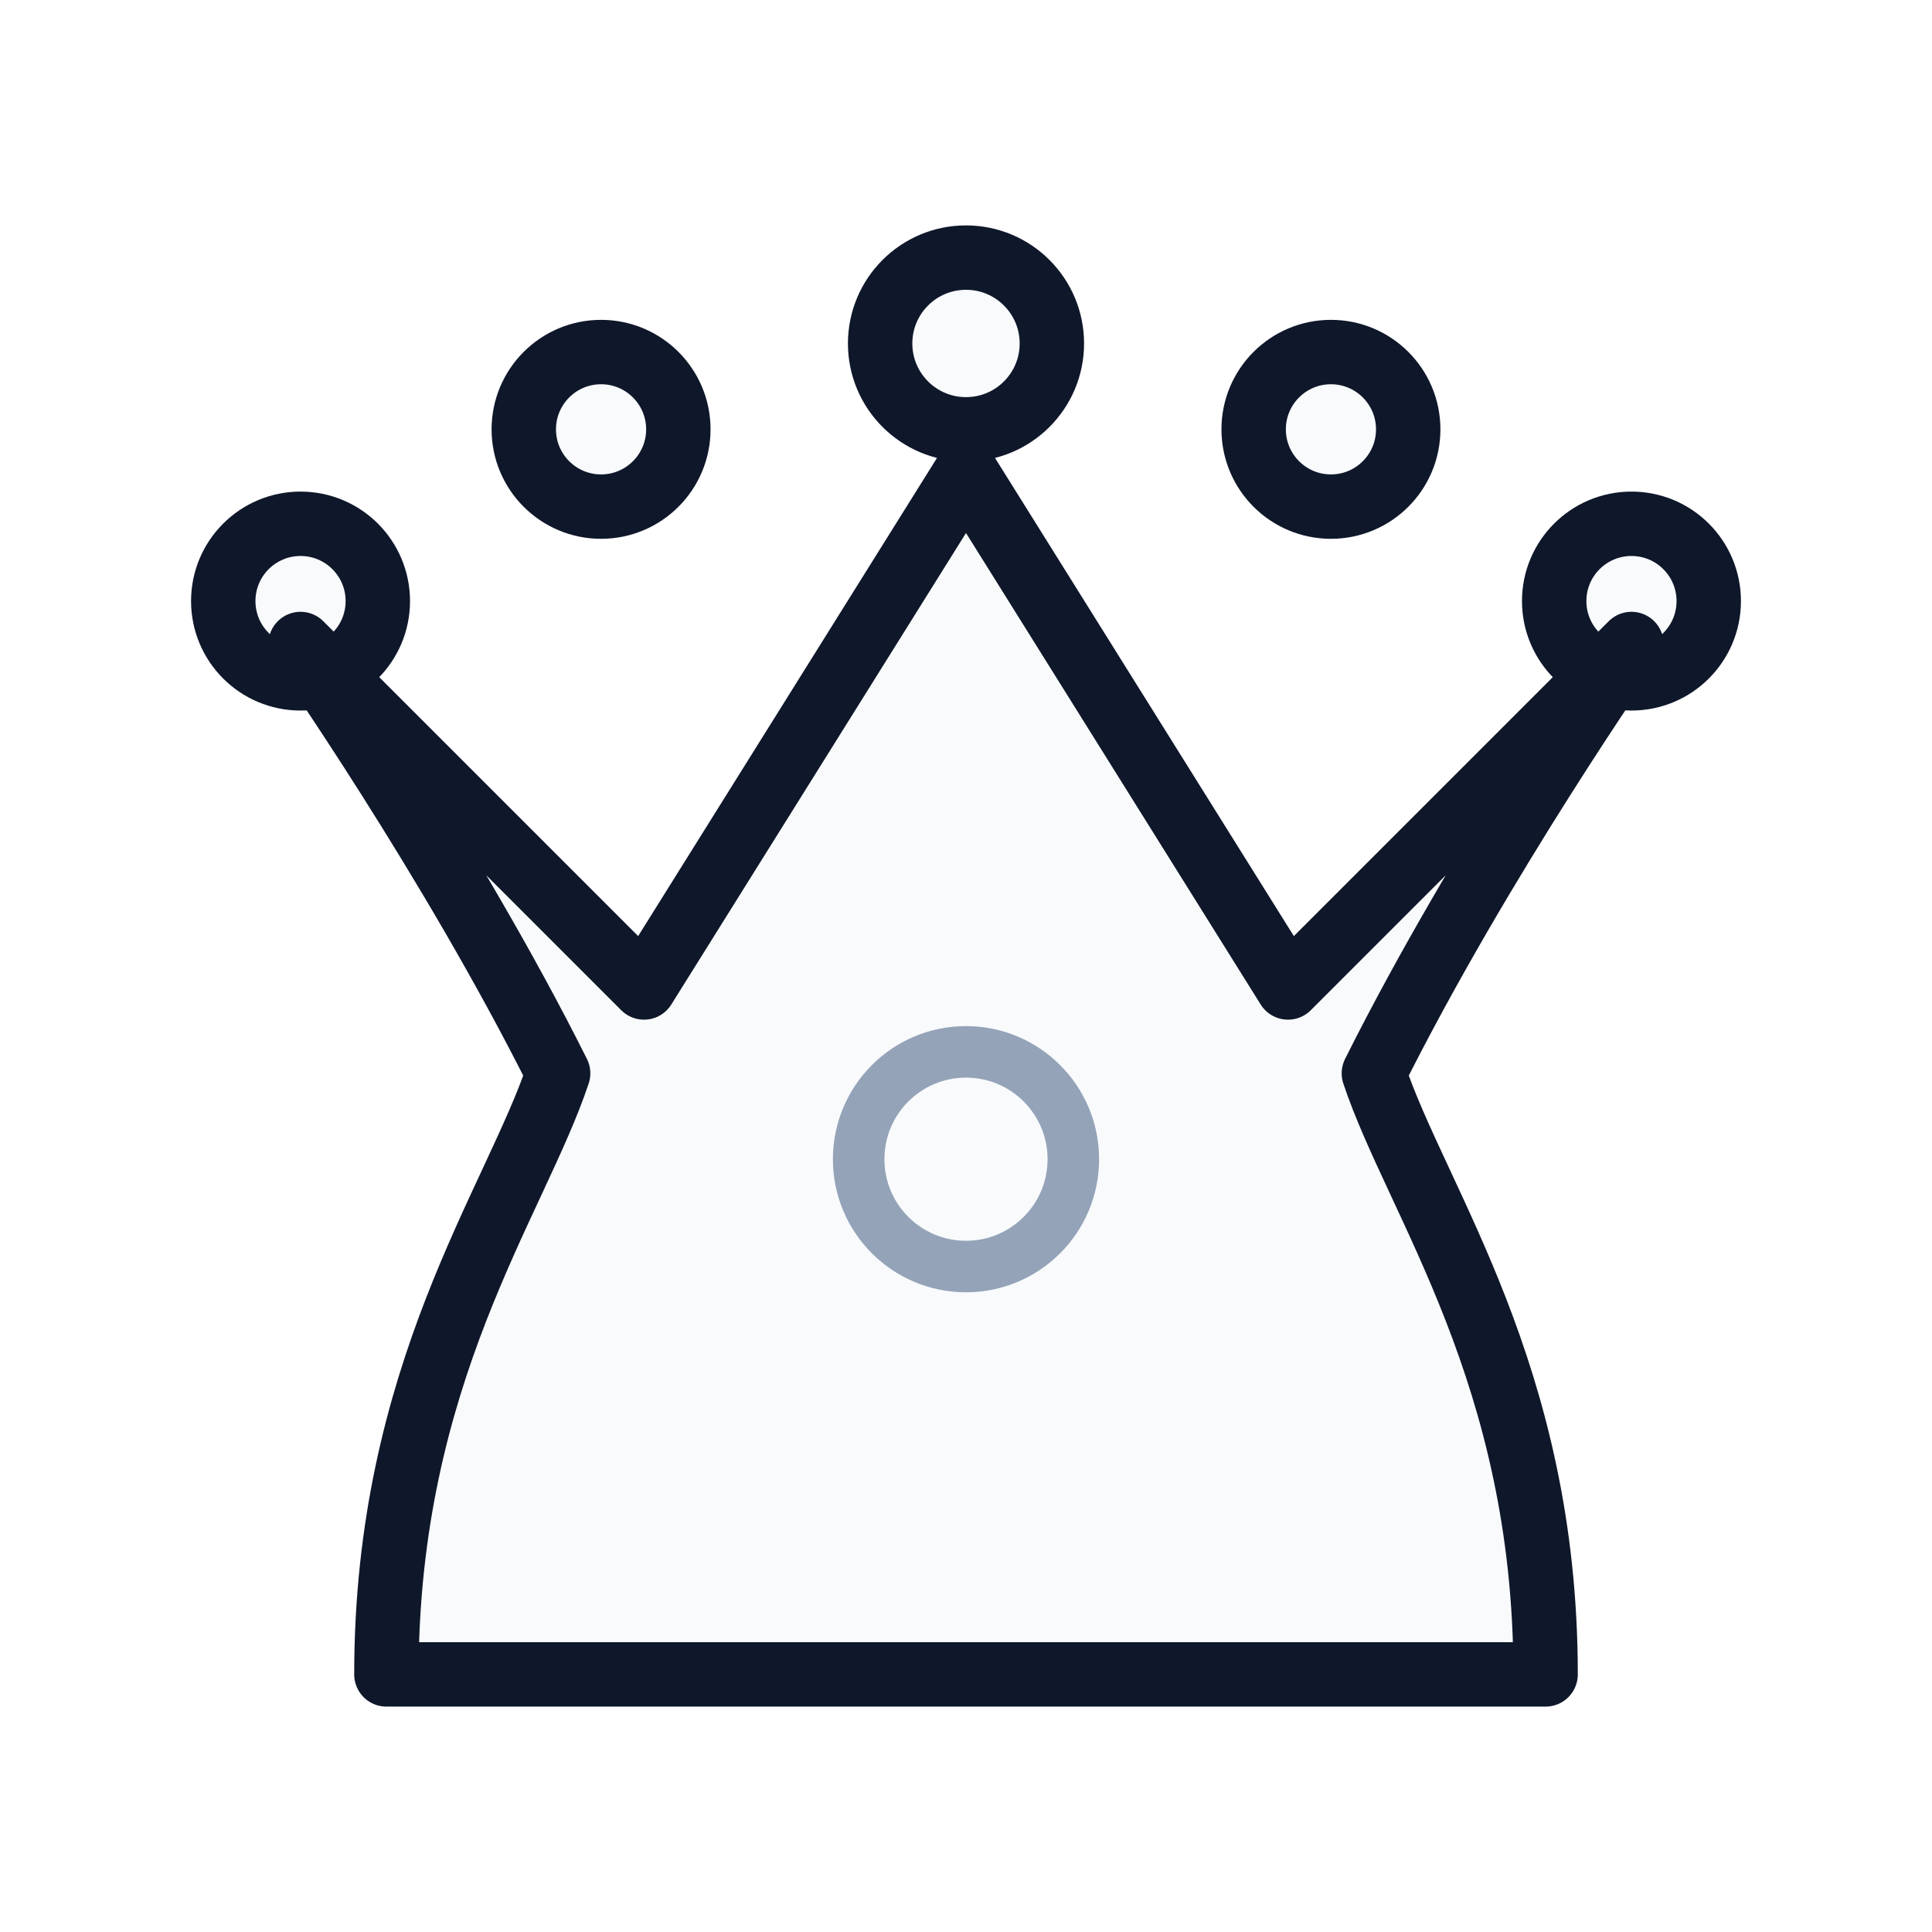
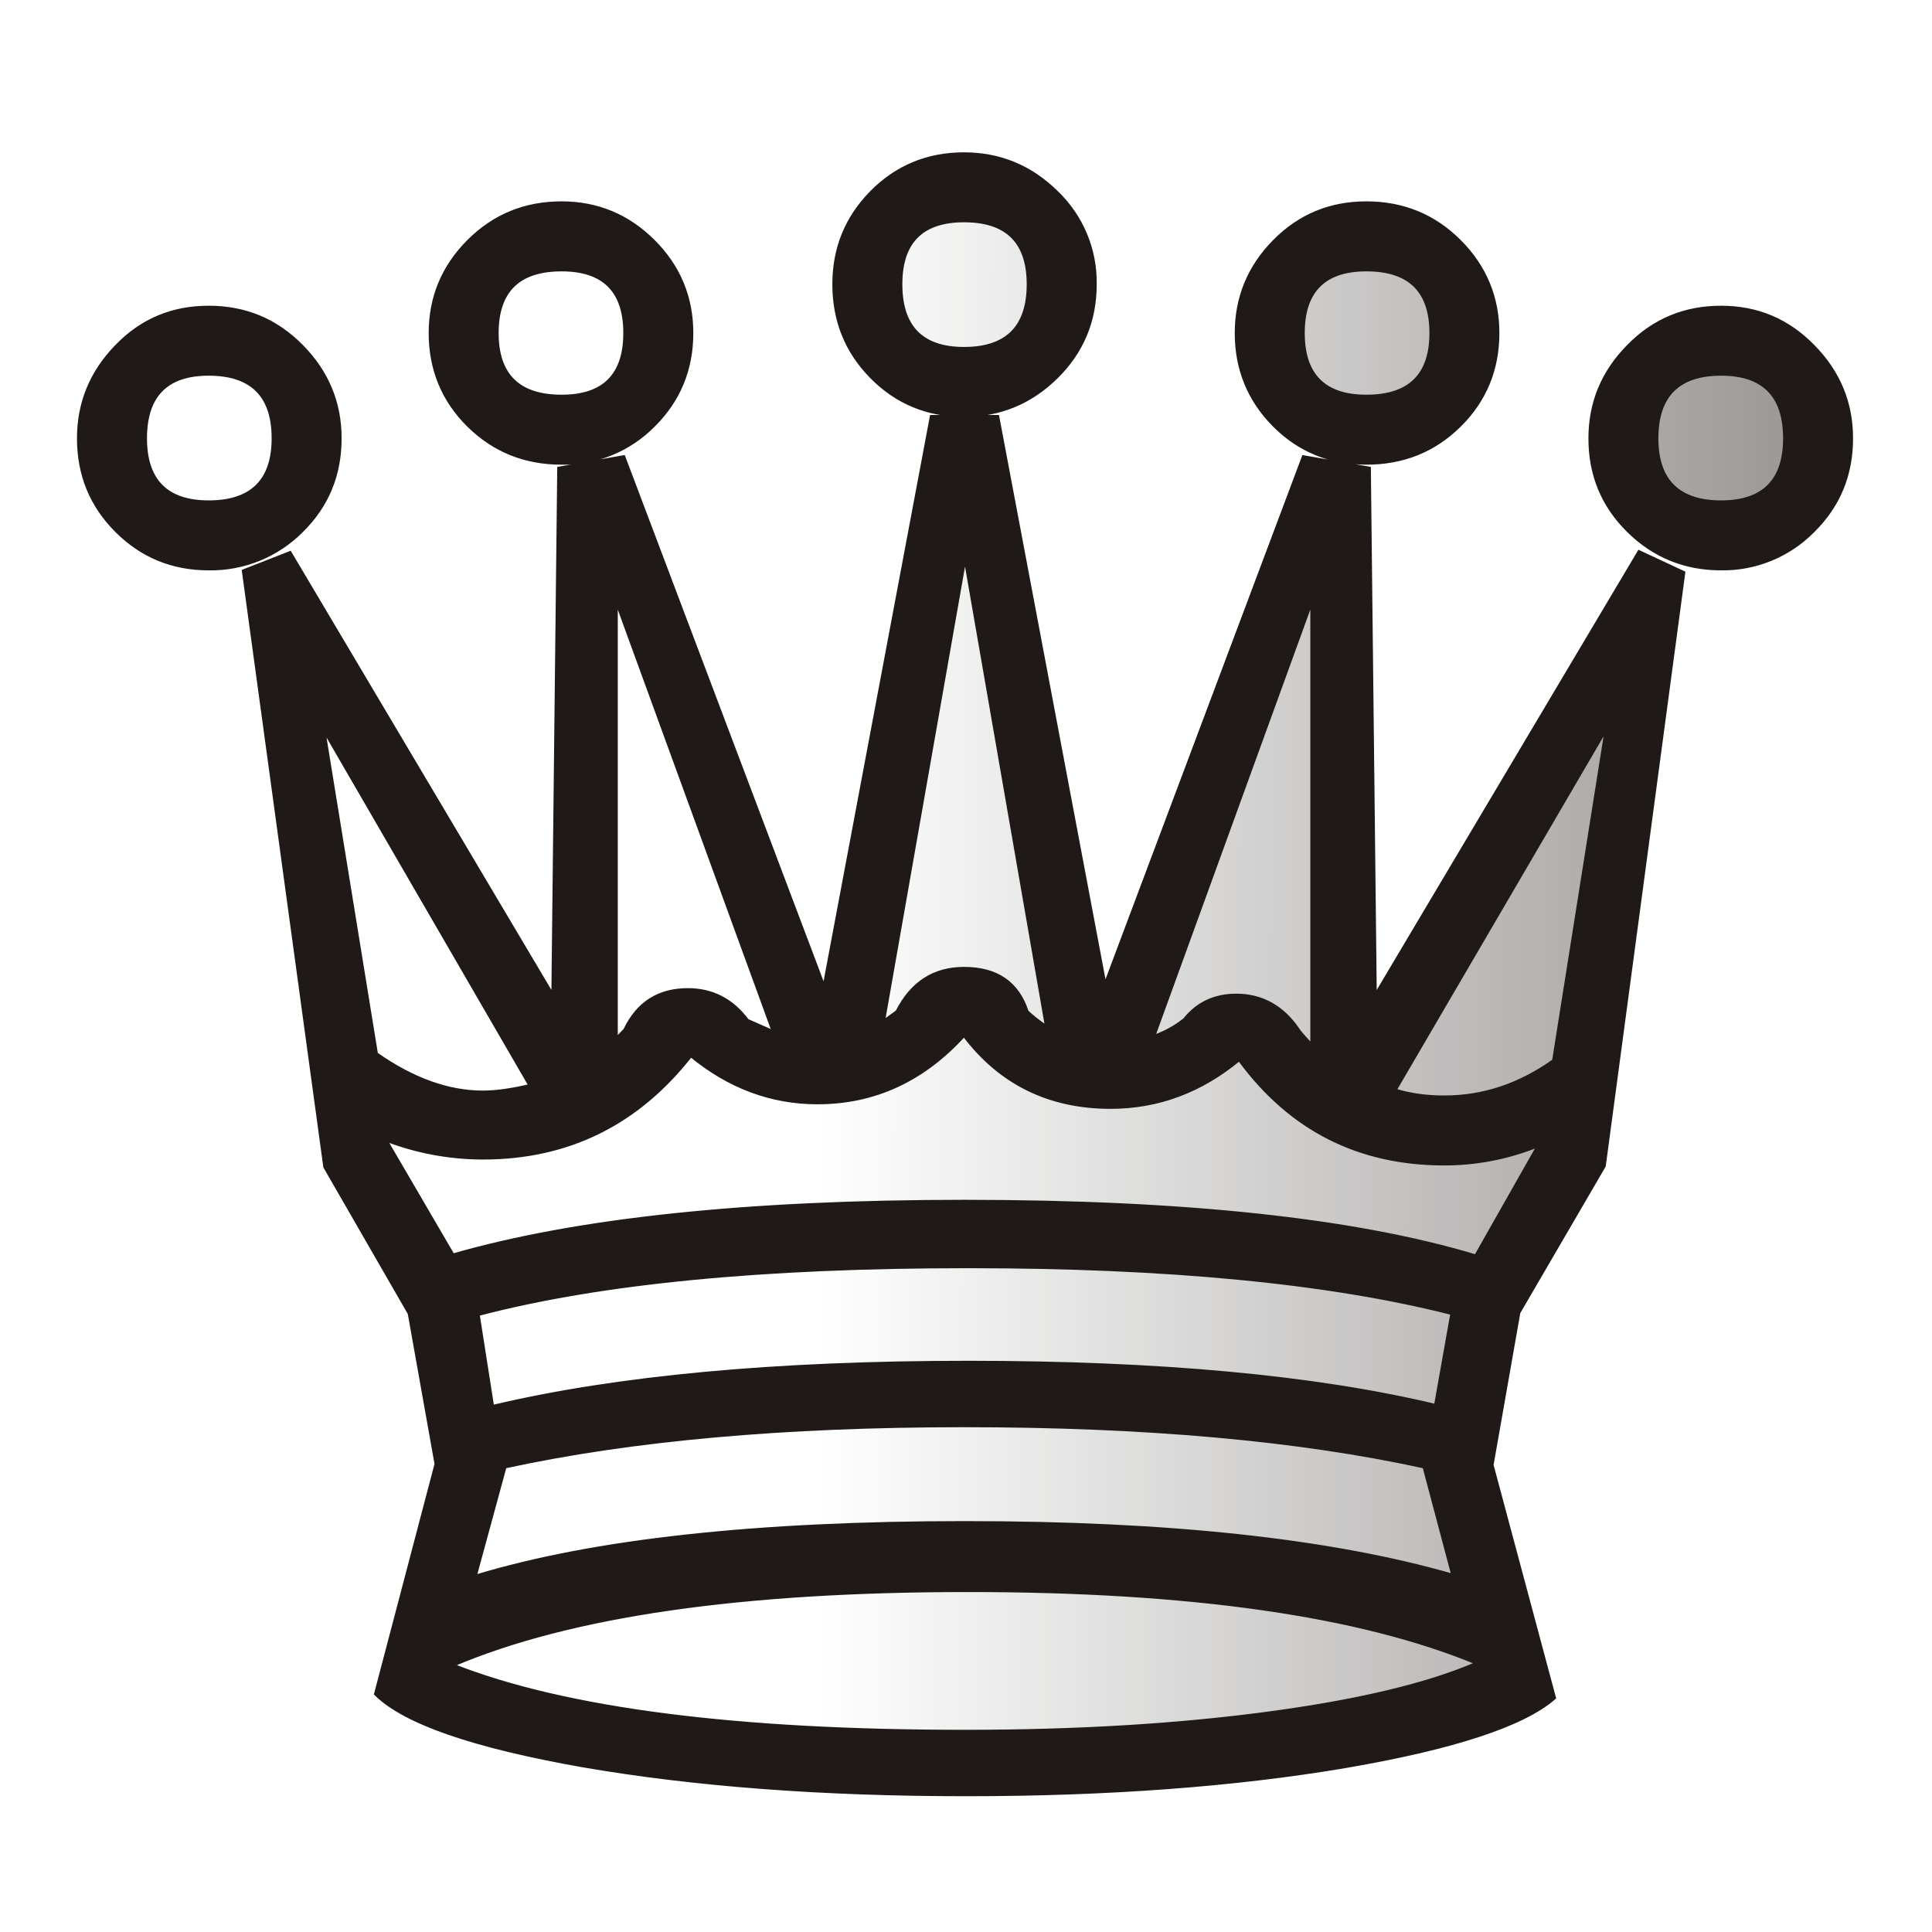
- <svg xmlns="http://www.w3.org/2000/svg" viewBox="0 0 45 45">
-   <g fill="#f8fafc" stroke="#0f172a" stroke-width="1.5" stroke-linecap="round" stroke-linejoin="round">
-     <circle cx="7" cy="14" r="1.8" />
-     <circle cx="14" cy="10" r="1.8" />
-     <circle cx="22.5" cy="8" r="2" />
-     <circle cx="31" cy="10" r="1.8" />
-     <circle cx="38" cy="14" r="1.8" />
-     <path d="M 9,39 L 36,39 C 36,32 33,28 32,25 C 34.5,20 38,15 38,15 L 30,23 L 22.5,11 L 15,23 L 7,15 C 7,15 10.5,20 13,25 C 12,28 9,32 9,39 Z" />
-     <circle cx="22.5" cy="27" r="2.5" fill="none" stroke="#94a3b8" stroke-width="1.2" />
-   </g>
+ <svg xmlns="http://www.w3.org/2000/svg" style="color-scheme:light only" width="50mm" height="50mm" fill-rule="evenodd" clip-rule="evenodd" image-rendering="optimizeQuality" shape-rendering="geometricPrecision" text-rendering="geometricPrecision" viewBox="0 0 50 50">
+   <linearGradient id="a" x1="21.253" x2="77.641" y1="37.224" y2="37.346" gradientUnits="userSpaceOnUse">
+     <stop offset="0" stop-color="#fff" />
+     <stop offset="1" stop-color="#fff" stop-opacity="0" />
+   </linearGradient>
+   <path fill="#1f1a17" stroke="#1f1a17" stroke-width=".076" d="M44.541 14.723c-.94 0-1.744-.33-2.404-.982s-.991-1.448-.991-2.396q0-1.385.99-2.388c.66-.677 1.465-1.007 2.405-1.007.931 0 1.727.33 2.388 1.007.66.67.99 1.465.99 2.388 0 .948-.33 1.744-.99 2.396a3.28 3.28 0 0 1-2.388.982zm-4.31 29.219c-.812.71-2.633 1.304-5.46 1.786-2.828.474-6.088.72-9.771.72-3.75 0-7.053-.254-9.898-.745-2.844-.5-4.64-1.118-5.384-1.863l1.566-5.952-.694-3.895L8.405 30.2 6.297 14.774l1.21-.474 6.8 11.455.152-13.64 1.685-.296 5.182 13.716 2.776-14.757h1.72l2.776 14.706L33.73 11.82l1.71.296.153 13.64 6.824-11.48 1.16.541-2.058 15.359-2.21 3.793-.694 3.945zM14.535 11.988c-.948 0-1.752-.321-2.413-.973-.66-.652-.99-1.456-.99-2.396 0-.923.33-1.719.99-2.38s1.465-.99 2.413-.99c.923 0 1.719.33 2.38.99s.99 1.457.99 2.38c0 .94-.33 1.744-.99 2.396a3.266 3.266 0 0 1-2.38.973zM5.4 14.723c-.94 0-1.736-.33-2.388-.982s-.982-1.448-.982-2.396c0-.923.33-1.719.982-2.388C3.664 8.28 4.46 7.95 5.4 7.95c.948 0 1.744.33 2.413 1.007.66.67.99 1.465.99 2.388 0 .948-.33 1.744-.99 2.396a3.323 3.323 0 0 1-2.413.982zm19.55-3.97c-.94 0-1.745-.33-2.397-.991-.652-.66-.974-1.465-.974-2.405 0-.931.322-1.727.974-2.387s1.456-.99 2.396-.99c.923 0 1.727.33 2.396.99a3.23 3.23 0 0 1 1 2.387c0 .94-.33 1.744-1 2.405-.669.66-1.473.99-2.396.99zm10.413 1.235c-.94 0-1.736-.321-2.387-.973-.652-.652-.983-1.456-.983-2.396 0-.923.33-1.719.983-2.38s1.447-.99 2.387-.99c.948 0 1.753.33 2.413.99s.99 1.457.99 2.38c0 .94-.33 1.744-.99 2.396s-1.465.973-2.413.973z" />
+   <path fill="url(#a)" stroke="#1f1a17" stroke-width=".076" d="M38.217 43.044c-3.023-1.253-7.417-1.88-13.166-1.88-5.876 0-10.313.644-13.327 1.931 2.896 1.143 7.316 1.71 13.25 1.71 2.845 0 5.445-.152 7.798-.465 2.363-.314 4.175-.745 5.445-1.296zM24.949 9.017c1.11 0 1.66-.56 1.66-1.66 0-1.092-.55-1.642-1.66-1.642-1.092 0-1.634.55-1.634 1.642 0 1.1.542 1.66 1.634 1.66zm12.624 24.976c-3.192-.812-7.366-1.21-12.522-1.21-5.292 0-9.517.406-12.675 1.236l.373 2.379c3.217-.762 7.323-1.143 12.302-1.143 4.944 0 8.975.372 12.099 1.117zm.618-1.49 1.617-2.853a6.432 6.432 0 0 1-2.43.474c-2.218 0-3.987-.897-5.308-2.7-.99.82-2.1 1.235-3.328 1.235-1.583 0-2.853-.618-3.793-1.862-1.058 1.16-2.32 1.744-3.793 1.744-1.194 0-2.286-.406-3.276-1.22-1.389 1.77-3.184 2.65-5.385 2.65a7.055 7.055 0 0 1-2.506-.465l1.735 2.972c3.21-.923 7.62-1.389 13.225-1.389 5.707 0 10.118.474 13.242 1.414zm-11.108-5.926-2.108-12.133-2.109 11.989c.051-.034.161-.119.348-.254.38-.745.956-1.118 1.735-1.118.847 0 1.389.373 1.634 1.118.102.101.271.237.5.398zm6.866.474V15.56l-4.09 11.261c.314-.11.577-.262.797-.44.33-.415.779-.627 1.338-.627.66 0 1.193.297 1.591.872.043.068.102.136.17.212.067.076.135.144.194.212zm-13.936-.347L15.95 15.562v11.336c.043-.067.119-.144.22-.245.33-.694.872-1.042 1.634-1.042.627 0 1.143.263 1.541.796.449.195.67.297.67.297zm-6.3 1.388L8.38 18.89l1.363 8.382c.94.66 1.863.99 2.752.99.347 0 .753-.059 1.219-.169zm22.395.119c.381.118.805.178 1.27.178 1.008 0 1.948-.314 2.828-.94l1.363-8.585zm1.49 12.556-.745-2.803c-3.242-.71-7.205-1.066-11.904-1.066-4.648 0-8.61.355-11.878 1.066l-.771 2.828c3.073-.931 7.298-1.388 12.675-1.388 5.24 0 9.448.448 12.623 1.363zM14.535 10.253c1.084 0 1.634-.542 1.634-1.634s-.55-1.634-1.634-1.634c-1.109 0-1.668.542-1.668 1.634s.56 1.634 1.668 1.634zm20.828 0c1.11 0 1.668-.542 1.668-1.634s-.559-1.634-1.668-1.634c-1.083 0-1.634.542-1.634 1.634s.55 1.634 1.634 1.634zM5.4 12.988c1.109 0 1.668-.55 1.668-1.643 0-1.11-.56-1.66-1.668-1.66-1.084 0-1.634.55-1.634 1.66 0 1.092.55 1.643 1.634 1.643zm39.141 0c1.092 0 1.643-.55 1.643-1.643 0-1.11-.55-1.66-1.643-1.66-1.1 0-1.66.55-1.66 1.66 0 1.092.56 1.643 1.66 1.643z" />
</svg>
